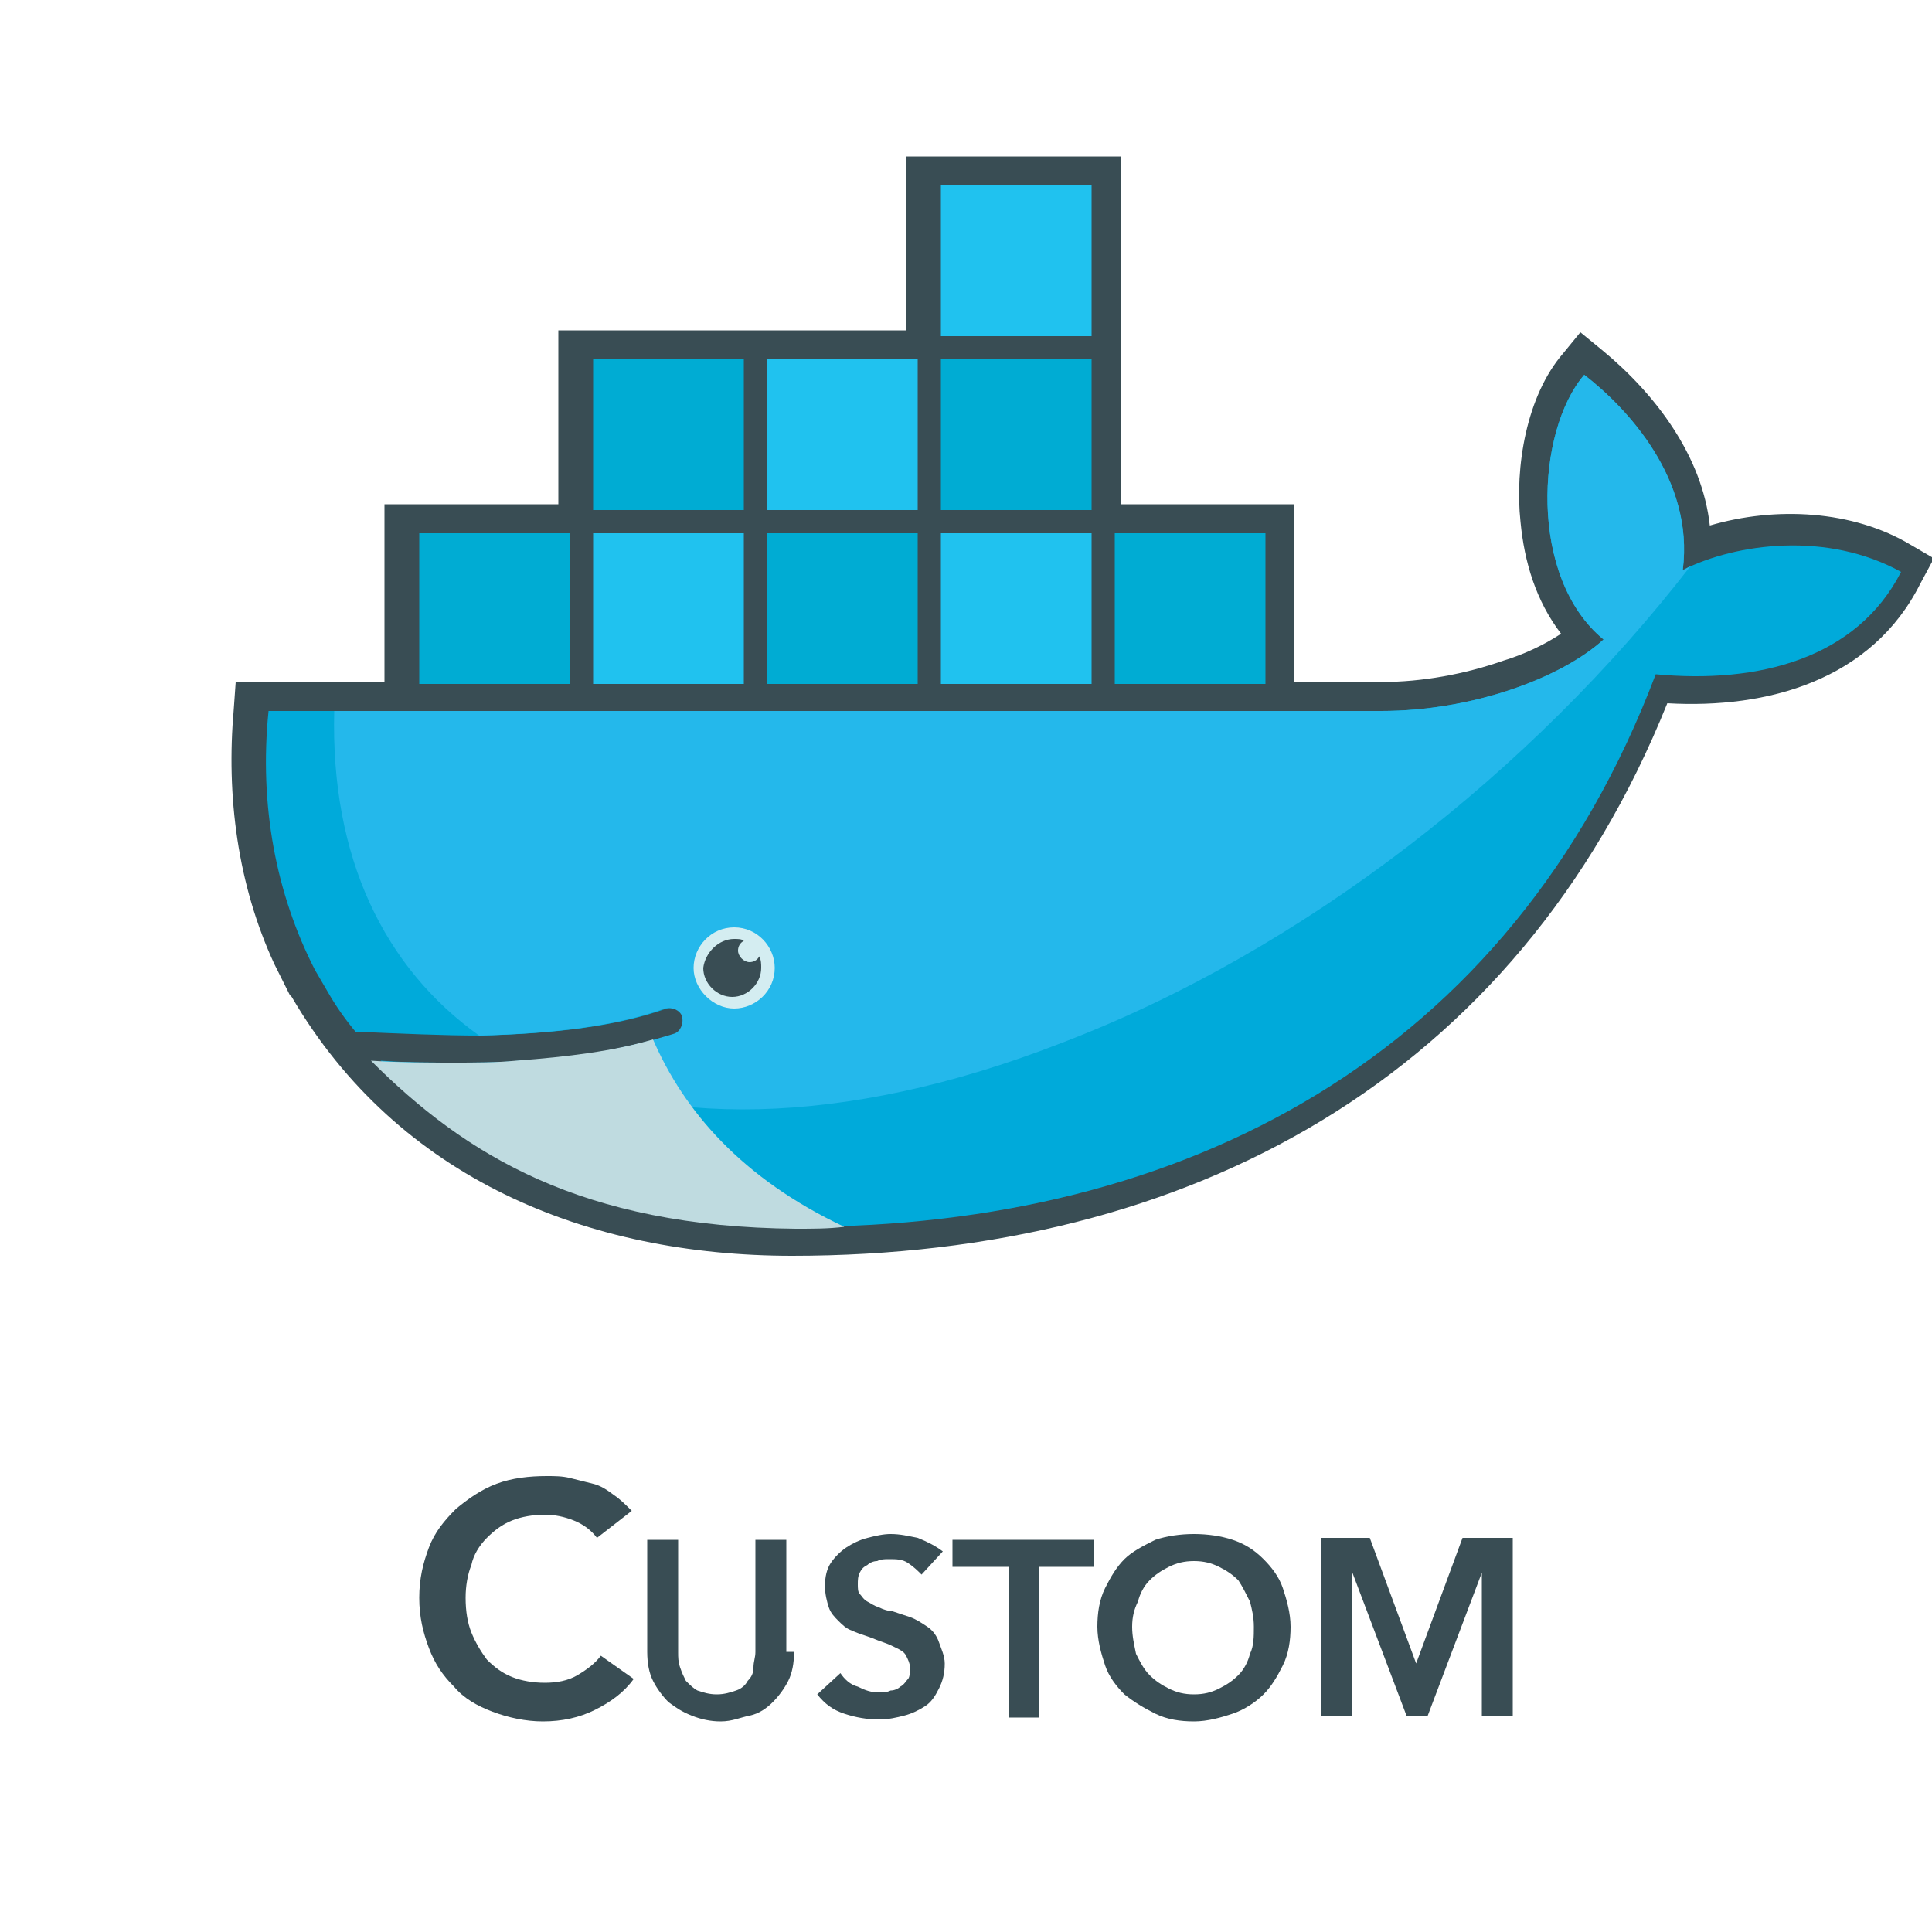
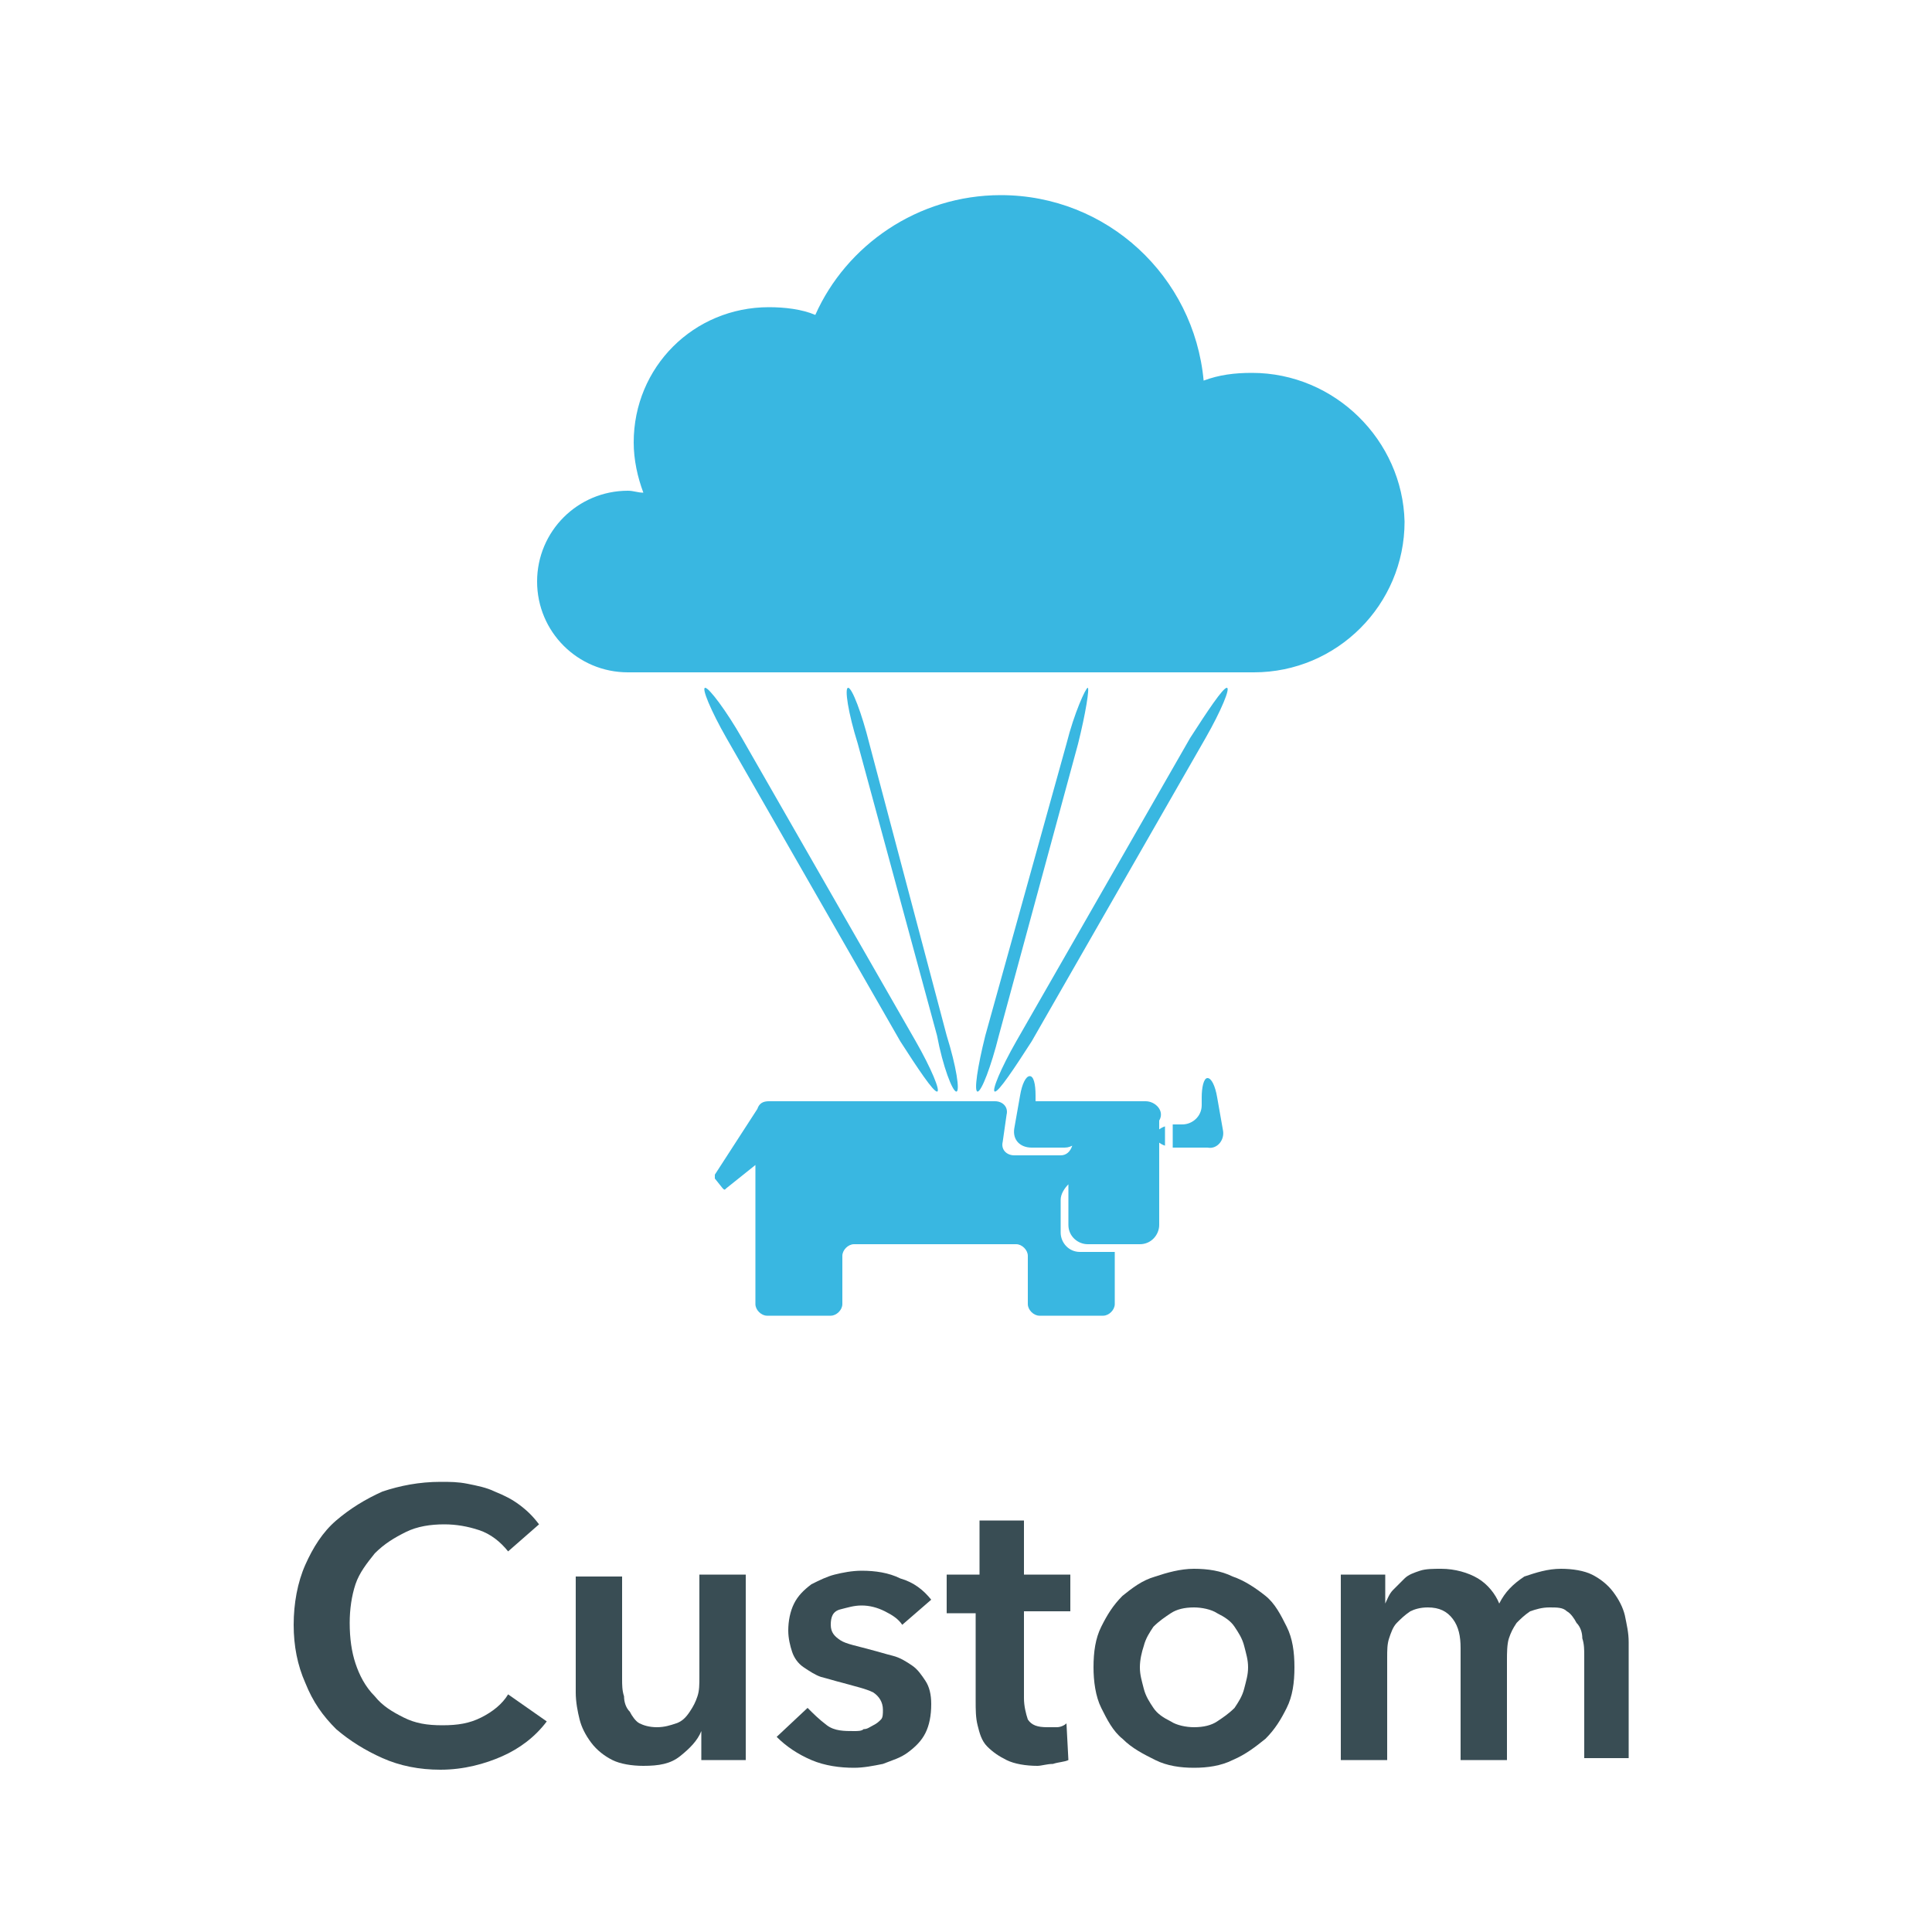
<svg xmlns="http://www.w3.org/2000/svg" version="1.1" id="Layer_1" x="0px" y="0px" viewBox="0 0 100 100" enable-background="new 0 0 100 100" xml:space="preserve">
-   <g id="A" display="none">
-     <path display="inline" fill="#394D54" d="M89.1,90.8c2.3-1.9,4.5-3.9,6.8-5.8c0.8-0.7,1.6-1.3,2.4-2.1c-0.6-0.8-1.6-1.3-2.5-1.7   c-1.7-0.7-3.5-0.4-5.1,0.5c-2.1,1.2-3,3.2-2.9,5.6c0,0.9,0.3,1.9,0.8,2.7C88.7,90.2,88.9,90.5,89.1,90.8 M91.7,92.6   c1.1,0.4,2.4,0.3,3.5,0.1c0.6-0.3,2.1-0.9,2.6-0.8l0.1,0l0.1,0c0.3,0.2,0.7,0.4,0.8,0.7c0.4,0.8,0.2,1.6-0.6,2L98,94.9   c-2.9,1.7-6,1.4-8.8-0.1c-1.4-0.7-2.4-1.9-3.2-3.2l-0.2-0.3c-1.9-3.2-1.6-6.6,0.5-9.6c0.7-1.1,1.7-1.9,2.8-2.5l0.4-0.2   c2.7-1.6,5.6-1.5,8.4-0.1c1.5,0.7,2.7,1.9,3.6,3.3l0.1,0.3c0.6,1.1-0.2,2-1,2.6c-0.9,0.7-1.9,1.6-2.8,2.4   C95.7,89.1,93.7,90.8,91.7,92.6z M113.4,78h0.3c0.9,0,1.5,0.6,1.5,1.5c0,1.3-1.2,1.6-2.3,1.6c-1.4,0-2.7,0.8-3.6,1.7   c-1.2,1.2-1.7,2.7-1.7,4.3v7.4c0,0.8-0.5,1.5-1.4,1.5H106c-0.9,0-1.4-0.7-1.4-1.5v-7.8c0-3,1.5-5.4,3.9-7.2   C109.9,78.5,111.6,78,113.4,78z M75.4,83.2c1.2-1.2,2.4-2.4,3.6-3.5c0.3-0.3,1.6-1.7,2.1-1.7h0.5l0.1,0c0.7,0.1,1.2,0.6,1.2,1.3   v0.3c0,0.5-0.6,1.1-0.9,1.5c-0.7,0.7-1.4,1.5-2.1,2.2L76.2,87c1.6,1.6,3.2,3.2,4.7,4.8c0.4,0.4,0.9,0.9,1.3,1.3   c0.1,0.2,0.4,0.4,0.5,0.6s0.2,0.4,0.2,0.7v0.3l0,0.1c-0.2,0.7-0.6,1.3-1.4,1.3h-0.3c-0.5,0-1.1-0.6-1.4-0.9   c-0.7-0.7-1.4-1.4-2.1-2.1l-2.3-2.3v3.7c0,0.8-0.5,1.5-1.4,1.5h-0.2c-0.9,0-1.4-0.7-1.4-1.5V73.7c0-0.8,0.5-1.5,1.4-1.5H74   c0.9,0,1.4,0.7,1.4,1.5L75.4,83.2L75.4,83.2z M65.5,81.2c-0.5-0.2-1.3-0.3-1.8-0.3c-2.5-0.1-4.4,1.3-5.5,3.6   c-0.4,0.8-0.5,1.6-0.5,2.4c0,2.6,1.4,4.4,3.7,5.6c0.8,0.4,2,0.5,2.9,0.5c0.8,0,2-0.5,2.7-0.8l0.1-0.1h0.6l0.1,0   c0.7,0.1,1.2,0.6,1.2,1.3v0.3c0,1.9-3.4,2.3-4.7,2.4c-4.6,0.3-8-2.2-9.3-6.5c-0.2-0.8-0.3-1.5-0.3-2.3v-0.6c0-3.3,1.6-5.9,4.5-7.6   c1.3-0.8,2.8-1.2,4.3-1.2H64c1.6,0,3.1,0.5,4.5,1.4l0.1,0.1l0.1,0.1c0.1,0.2,0.3,0.5,0.3,0.8v0.3c0,0.8-0.6,1.2-1.3,1.3h-0.1h-0.2   C67,81.8,65.9,81.3,65.5,81.2z M37.7,86.9c0,2.3,1.1,4,3.1,5.2c0.9,0.6,1.9,0.8,3,0.8c2.3,0,4-1.2,5.2-3.1c0.6-0.9,0.8-1.9,0.8-3   c0-2.1-1-3.8-2.8-5c-1-0.7-2.1-1-3.2-1c-2.5,0-4.4,1.3-5.5,3.6C37.9,85.3,37.7,86.1,37.7,86.9z M43.5,77.8h0.4   c3.5,0,6.2,1.7,7.9,4.8c0.7,1.2,1.1,2.6,1.1,4v0.6c0,3.3-1.6,5.9-4.5,7.6C47,95.6,45.6,96,44.1,96h-0.6c-3.3,0-5.9-1.6-7.6-4.5   c-0.8-1.3-1.2-2.8-1.2-4.3v-0.6c0-3.3,1.6-5.9,4.5-7.6C40.5,78.2,41.9,77.8,43.5,77.8z M17.8,86.9c0,2.4,1.2,4.2,3.2,5.3   c0.8,0.5,1.8,0.7,2.7,0.7c2.3,0,4.1-1.1,5.3-3.1c0.5-0.9,0.8-1.9,0.8-3c0-2.1-1-3.7-2.7-4.9c-1-0.7-2.1-1.1-3.4-1.1   c-2.5,0-4.4,1.3-5.5,3.6C18,85.3,17.8,86.1,17.8,86.9z M29.9,80.1v-6.4c0-0.8,0.5-1.5,1.4-1.5h0.3c0.9,0,1.4,0.7,1.4,1.5v13.5   c0,3.3-1.6,5.9-4.5,7.6c-1.3,0.8-2.8,1.2-4.3,1.2h-0.6c-3.3,0-5.9-1.6-7.6-4.5c-0.8-1.3-1.2-2.8-1.2-4.3v-0.6   c0-3.3,1.6-5.9,4.5-7.6c1.3-0.8,2.8-1.2,4.3-1.2h0.6C26.4,77.8,28.3,78.7,29.9,80.1z" />
-     <path display="inline" fill="#394D54" d="M72.6,29.7h9v9.2h4.5c2.1,0,4.3-0.4,6.3-1.1c1-0.3,2.1-0.8,3-1.4   c-1.3-1.7-1.9-3.7-2.1-5.8c-0.3-2.8,0.3-6.5,2.2-8.7l0.9-1.1l1.1,0.9c2.8,2.3,5.2,5.5,5.6,9.1c3.4-1,7.4-0.8,10.4,1l1.2,0.7   l-0.7,1.3c-2.5,5-7.9,6.5-13.1,6.2c-7.8,19.4-24.7,28.6-45.3,28.6c-10.6,0-20.4-4-25.9-13.4L30,55.1l-0.8-1.6   c-1.9-4.1-2.5-8.7-2.1-13.2l0.1-1.4h7.7v-9.2h9v-9h18v-9h10.8V29.7z" />
-     <path display="inline" fill="#00AADA" d="M55.9,67.2c-11.3,0-20-4.8-24.3-12.2L31,53.8c-2-3.9-2.8-8.4-2.4-13.4h57.6   c4.7,0,9.3-1.8,11.5-3.7c-3.9-3.2-3.5-10.8-1-13.7c2.2,1.7,5.7,5.4,5.1,10.1c2.7-1.4,7.5-2.1,11.2,0.1c-2.3,4.5-7.4,5.9-12.7,5.3   C92.8,58.3,75.9,67.2,55.9,67.2" />
-     <path display="inline" fill="#24B8EB" d="M32,40.4h54.2c4.7,0,9.3-1.8,11.5-3.7c-3.9-3.2-3.5-10.8-1-13.7c2.2,1.7,5.7,5.4,5.1,10.1   c0.1-0.1,0.2-0.1,0.4-0.2c-8.2,10.6-20,19.8-32.6,24.7C47.8,66,31.4,58.2,32,40.4" />
-     <path display="inline" fill="#008BB8" d="M55.9,67.2c-11.3,0-20-4.8-24.3-12.2L31,53.8c-1.2-2.3-1.9-4.7-2.3-7.4h67.8   C87.8,60.7,73,67.2,55.9,67.2" />
-     <path display="inline" fill="#039BC6" d="M32.5,46.4h56.3c-5.9,4.7-12.4,8.6-19.3,11.2C50.4,64.9,35.5,59.9,32.5,46.4" />
-     <path display="inline" fill="#BFDBE0" d="M55.9,67.2c-11.1,0-17.1-3.8-21.9-8.5l8.9-0.3l5.5-1.2c1.6,3.8,4.5,7.4,10,9.9   C57.6,67.2,56.8,67.2,55.9,67.2" />
-     <path display="inline" fill="#D4EDF1" d="M42.9,59L42.9,59l5.6-1.9c0.5,1.3,1.2,2.5,2.1,3.7C47.7,60.6,45.1,60,42.9,59" />
-     <path display="inline" fill="#00ACD3" d="M42.9,31.9h0.6v6.5h-0.6V31.9z M41.7,31.9h0.6v6.5h-0.6V31.9z M40.6,31.9h0.6v6.5h-0.6   V31.9z M39.4,31.9H40v6.5h-0.6V31.9z M38.2,31.9h0.6v6.5h-0.6V31.9z M37,31.9h0.6v6.5H37V31.9z M36.4,31.2h7.8V39h-7.8V31.2z" />
-     <path display="inline" fill="#00ACD3" d="M51.9,22.9h0.6v6.5h-0.6V22.9z M50.7,22.9h0.6v6.5h-0.6V22.9z M49.5,22.9h0.6v6.5h-0.6   V22.9z M48.4,22.9H49v6.5h-0.6V22.9z M47.2,22.9h0.6v6.5h-0.6V22.9z M46,22.9h0.6v6.5H46V22.9z M45.4,22.2h7.8V30h-7.8V22.2z" />
-     <path display="inline" fill="#20C2EF" d="M51.9,31.9h0.6v6.5h-0.6V31.9z M50.7,31.9h0.6v6.5h-0.6V31.9z M49.5,31.9h0.6v6.5h-0.6   V31.9z M48.4,31.9H49v6.5h-0.6V31.9z M47.2,31.9h0.6v6.5h-0.6V31.9z M46,31.9h0.6v6.5H46V31.9z M45.4,31.2h7.8V39h-7.8V31.2z" />
-     <path display="inline" fill="#00ACD3" d="M60.9,31.9h0.6v6.5h-0.6V31.9z M59.7,31.9h0.6v6.5h-0.6V31.9z M58.5,31.9h0.6v6.5h-0.6   V31.9z M57.4,31.9H58v6.5h-0.6V31.9z M56.2,31.9h0.6v6.5h-0.6V31.9z M55,31.9h0.6v6.5H55V31.9z M54.4,31.2h7.8V39h-7.8V31.2z" />
-     <path display="inline" fill="#20C2EF" d="M60.9,22.9h0.6v6.5h-0.6V22.9z M59.7,22.9h0.6v6.5h-0.6V22.9z M58.5,22.9h0.6v6.5h-0.6   V22.9z M57.4,22.9H58v6.5h-0.6V22.9z M56.2,22.9h0.6v6.5h-0.6V22.9z M55,22.9h0.6v6.5H55V22.9z M54.4,22.2h7.8V30h-7.8V22.2z" />
-     <path display="inline" fill="#20C2EF" d="M69.9,31.9h0.6v6.5h-0.6V31.9z M68.7,31.9h0.6v6.5h-0.6V31.9z M67.5,31.9h0.6v6.5h-0.6   V31.9z M66.4,31.9H67v6.5h-0.6V31.9z M65.2,31.9h0.6v6.5h-0.6V31.9z M64,31.9h0.6v6.5H64V31.9z M63.4,31.2h7.8V39h-7.8V31.2z" />
-     <path display="inline" fill="#00ACD3" d="M69.9,22.9h0.6v6.5h-0.6V22.9z M68.7,22.9h0.6v6.5h-0.6V22.9z M67.5,22.9h0.6v6.5h-0.6   V22.9z M66.4,22.9H67v6.5h-0.6V22.9z M65.2,22.9h0.6v6.5h-0.6V22.9z M64,22.9h0.6v6.5H64V22.9z M63.4,22.2h7.8V30h-7.8V22.2z" />
-     <path display="inline" fill="#20C2EF" d="M69.9,13.9h0.6v6.5h-0.6V13.9z M68.7,13.9h0.6v6.5h-0.6V13.9z M67.5,13.9h0.6v6.5h-0.6   V13.9z M66.4,13.9H67v6.5h-0.6V13.9z M65.2,13.9h0.6v6.5h-0.6V13.9z M64,13.9h0.6v6.5H64V13.9z M63.4,13.2h7.8V21h-7.8V13.2z" />
-     <path display="inline" fill="#00ACD3" d="M78.9,31.9h0.6v6.5h-0.6V31.9z M77.7,31.9h0.6v6.5h-0.6V31.9z M76.5,31.9h0.6v6.5h-0.6   V31.9z M75.3,31.9H76v6.5h-0.6V31.9z M74.2,31.9h0.6v6.5h-0.6V31.9z M73,31.9h0.6v6.5H73V31.9z M72.4,31.2h7.8V39h-7.8V31.2z" />
-     <path display="inline" fill="#D4EDF1" d="M52.7,51.6c1.2,0,2.1,1,2.1,2.1s-1,2.1-2.1,2.1c-1.2,0-2.1-1-2.1-2.1   C50.5,52.6,51.5,51.6,52.7,51.6" />
-     <path display="inline" fill="#394D54" d="M52.7,52.2c0.2,0,0.4,0,0.5,0.1c-0.2,0.1-0.3,0.3-0.3,0.5c0,0.3,0.3,0.6,0.6,0.6   c0.2,0,0.4-0.1,0.5-0.3c0.1,0.2,0.1,0.4,0.1,0.6c0,0.8-0.7,1.5-1.5,1.5c-0.8,0-1.5-0.7-1.5-1.5C51.1,52.9,51.8,52.2,52.7,52.2" />
-     <path display="inline" fill="#394D54" d="M14.7,47.2h47.1h5.8h47.1c-2.2-0.5-6.9-1.3-6.1-4.1c-4,4.6-13.5,3.2-15.9,0.9   c-2.7,3.9-18.3,2.4-19.4-0.6c-3.4,3.9-13.8,3.9-17.2,0c-1.1,3-16.7,4.5-19.4,0.6c-2.4,2.3-12,3.6-15.9-0.9   C21.6,45.9,16.8,46.6,14.7,47.2" />
-     <path display="inline" fill="none" stroke="#394D54" stroke-width="6.574" stroke-linecap="round" stroke-linejoin="round" stroke-miterlimit="2.613" d="   M32.7,58c5.6,0.4,13.1,0.4,17-1.6" />
+   <g>
+     <rect x="0.1" y="76" fill="none" width="100" height="24" />
+     <path fill="#394D54" d="M26.3,80.3c-0.4-0.5-0.9-0.9-1.5-1.1c-0.6-0.2-1.2-0.3-1.8-0.3c-0.7,0-1.4,0.1-2,0.4   c-0.6,0.3-1.1,0.6-1.6,1.1c-0.4,0.5-0.8,1-1,1.6c-0.2,0.6-0.3,1.3-0.3,2c0,0.8,0.1,1.5,0.3,2.1c0.2,0.6,0.5,1.2,1,1.7   c0.4,0.5,0.9,0.8,1.5,1.1c0.6,0.3,1.2,0.4,2,0.4c0.8,0,1.4-0.1,2-0.4c0.6-0.3,1.1-0.7,1.4-1.2l2,1.4c-0.6,0.8-1.4,1.4-2.3,1.8   c-0.9,0.4-2,0.7-3.2,0.7c-1.1,0-2.1-0.2-3-0.6c-0.9-0.4-1.7-0.9-2.4-1.5c-0.7-0.7-1.2-1.4-1.6-2.4c-0.4-0.9-0.6-1.9-0.6-3   c0-1.1,0.2-2.2,0.6-3.1c0.4-0.9,0.9-1.7,1.6-2.3c0.7-0.6,1.5-1.1,2.4-1.5c0.9-0.3,1.9-0.5,3-0.5c0.5,0,0.9,0,1.4,0.1   c0.5,0.1,1,0.2,1.4,0.4c0.5,0.2,0.9,0.4,1.3,0.7c0.4,0.3,0.7,0.6,1,1L26.3,80.3z" />
+     <path fill="#394D54" d="M38.6,91.1h-2.3v-1.5h0c-0.2,0.5-0.6,0.9-1.1,1.3c-0.5,0.4-1.1,0.5-1.9,0.5c-0.6,0-1.2-0.1-1.6-0.3   c-0.4-0.2-0.8-0.5-1.1-0.9S30.1,89.4,30,89s-0.2-0.9-0.2-1.4v-6h2.4v5.3c0,0.3,0,0.6,0.1,0.9c0,0.3,0.1,0.6,0.3,0.8   c0.1,0.2,0.3,0.5,0.5,0.6s0.5,0.2,0.9,0.2c0.4,0,0.7-0.1,1-0.2s0.5-0.3,0.7-0.6s0.3-0.5,0.4-0.8c0.1-0.3,0.1-0.6,0.1-1v-5.3h2.4   V91.1z" />
+     <path fill="#394D54" d="M46.7,84.1c-0.2-0.3-0.5-0.5-0.9-0.7c-0.4-0.2-0.8-0.3-1.2-0.3c-0.4,0-0.7,0.1-1.1,0.2s-0.5,0.4-0.5,0.8   s0.2,0.6,0.5,0.8s0.9,0.3,1.6,0.5c0.4,0.1,0.7,0.2,1.1,0.3c0.4,0.1,0.7,0.3,1,0.5c0.3,0.2,0.5,0.5,0.7,0.8c0.2,0.3,0.3,0.7,0.3,1.2   c0,0.6-0.1,1.1-0.3,1.5c-0.2,0.4-0.5,0.7-0.9,1c-0.4,0.3-0.8,0.4-1.3,0.6c-0.5,0.1-1,0.2-1.5,0.2c-0.7,0-1.5-0.1-2.2-0.4   c-0.7-0.3-1.3-0.7-1.8-1.2l1.6-1.5c0.3,0.3,0.6,0.6,1,0.9s0.9,0.3,1.4,0.3c0.2,0,0.4,0,0.5-0.1c0.2,0,0.3-0.1,0.5-0.2   c0.2-0.1,0.3-0.2,0.4-0.3c0.1-0.1,0.1-0.3,0.1-0.5c0-0.4-0.2-0.7-0.5-0.9c-0.4-0.2-0.9-0.3-1.6-0.5c-0.4-0.1-0.7-0.2-1.1-0.3   c-0.3-0.1-0.6-0.3-0.9-0.5c-0.3-0.2-0.5-0.5-0.6-0.8s-0.2-0.7-0.2-1.1c0-0.5,0.1-1,0.3-1.4c0.2-0.4,0.5-0.7,0.9-1   c0.4-0.2,0.8-0.4,1.2-0.5s0.9-0.2,1.4-0.2c0.7,0,1.4,0.1,2,0.4c0.7,0.2,1.2,0.6,1.6,1.1L46.7,84.1z" />
+     <path fill="#394D54" d="M49,83.4v-1.9h1.7v-2.8H53v2.8h2.4v1.9H53v4.5c0,0.4,0.1,0.8,0.2,1.1c0.2,0.3,0.5,0.4,1,0.4   c0.2,0,0.3,0,0.5,0s0.4-0.1,0.5-0.2l0.1,1.9c-0.2,0.1-0.5,0.1-0.8,0.2c-0.3,0-0.6,0.1-0.8,0.1c-0.6,0-1.2-0.1-1.6-0.3   c-0.4-0.2-0.7-0.4-1-0.7s-0.4-0.7-0.5-1.1c-0.1-0.4-0.1-0.8-0.1-1.3v-4.5H49z" />
+     <path fill="#394D54" d="M56.6,86.3c0-0.8,0.1-1.5,0.4-2.1s0.6-1.1,1.1-1.6c0.5-0.4,1-0.8,1.7-1c0.6-0.2,1.3-0.4,2-0.4   c0.7,0,1.4,0.1,2,0.4c0.6,0.2,1.2,0.6,1.7,1s0.8,1,1.1,1.6s0.4,1.3,0.4,2.1s-0.1,1.5-0.4,2.1S66,89.5,65.5,90   c-0.5,0.4-1,0.8-1.7,1.1c-0.6,0.3-1.3,0.4-2,0.4c-0.7,0-1.4-0.1-2-0.4c-0.6-0.3-1.2-0.6-1.7-1.1c-0.5-0.4-0.8-1-1.1-1.6   S56.6,87,56.6,86.3z M59,86.3c0,0.4,0.1,0.7,0.2,1.1s0.3,0.7,0.5,1s0.5,0.5,0.9,0.7c0.3,0.2,0.8,0.3,1.2,0.3c0.5,0,0.9-0.1,1.2-0.3   s0.6-0.4,0.9-0.7c0.2-0.3,0.4-0.6,0.5-1s0.2-0.7,0.2-1.1s-0.1-0.7-0.2-1.1c-0.1-0.4-0.3-0.7-0.5-1c-0.2-0.3-0.5-0.5-0.9-0.7   c-0.3-0.2-0.8-0.3-1.2-0.3c-0.5,0-0.9,0.1-1.2,0.3c-0.3,0.2-0.6,0.4-0.9,0.7c-0.2,0.3-0.4,0.6-0.5,1C59.1,85.5,59,85.9,59,86.3z" />
+     <path fill="#394D54" d="M80.8,81.2c0.6,0,1.2,0.1,1.6,0.3c0.4,0.2,0.8,0.5,1.1,0.9c0.3,0.4,0.5,0.8,0.6,1.2   c0.1,0.5,0.2,0.9,0.2,1.4v6H82v-5.3c0-0.3,0-0.6-0.1-0.9c0-0.3-0.1-0.6-0.3-0.8c-0.1-0.2-0.3-0.5-0.5-0.6c-0.2-0.2-0.5-0.2-0.9-0.2   c-0.4,0-0.7,0.1-1,0.2c-0.3,0.2-0.5,0.4-0.7,0.6c-0.2,0.3-0.3,0.5-0.4,0.8S78,85.6,78,85.9v5.2h-2.4v-5.8c0-0.6-0.1-1.1-0.4-1.5   c-0.3-0.4-0.7-0.6-1.3-0.6c-0.4,0-0.7,0.1-0.9,0.2c-0.3,0.2-0.5,0.4-0.7,0.6c-0.2,0.2-0.3,0.5-0.4,0.8c-0.1,0.3-0.1,0.6-0.1,1v5.3   h-2.4v-9.6h2.3v1.5h0c0.1-0.2,0.2-0.5,0.4-0.7c0.2-0.2,0.4-0.4,0.6-0.6c0.2-0.2,0.5-0.3,0.8-0.4c0.3-0.1,0.7-0.1,1.1-0.1   c0.7,0,1.4,0.2,1.9,0.5s0.9,0.8,1.1,1.3c0.3-0.6,0.7-1,1.3-1.4C79.5,81.4,80.1,81.2,80.8,81.2z" />
  </g>
-   <path id="outline" fill="#394D54" d="M58,26.1h9v9.2h4.5c2.1,0,4.3-0.4,6.3-1.1c1-0.3,2.1-0.8,3-1.4c-1.3-1.7-1.9-3.7-2.1-5.8  c-0.3-2.8,0.3-6.5,2.2-8.7l0.9-1.1l1.1,0.9c2.8,2.3,5.2,5.5,5.6,9.1c3.4-1,7.4-0.8,10.4,1l1.2,0.7l-0.7,1.3c-2.5,5-7.9,6.5-13.1,6.2  c-7.8,19.4-24.7,28.6-45.3,28.6c-10.6,0-20.4-4-25.9-13.4l-0.1-0.1l-0.8-1.6c-1.9-4.1-2.5-8.7-2.1-13.2l0.1-1.4h7.7v-9.2h9v-9h18v-9  H58V26.1z" />
-   <path fill="#00AADA" d="M87.1,29.5c0.6-4.7-2.9-8.4-5.1-10.1c-2.5,2.9-2.9,10.5,1,13.7c-2.2,2-6.8,3.7-11.5,3.7H13.9  c-0.5,4.9,0.4,9.5,2.4,13.4l0.7,1.2c0.4,0.7,0.9,1.4,1.4,2l0,0c2.4,0.1,4.5,0.2,6.5,0.2l0,0c3.9-0.1,7.1-0.5,9.6-1.4  c0.4-0.1,0.8,0.1,0.9,0.4c0.1,0.4-0.1,0.8-0.4,0.9c-0.3,0.1-0.7,0.2-1,0.3l0,0c-1.9,0.5-4,0.9-6.6,1.1c0.1,0-0.2,0-0.2,0  c-0.1,0-0.2,0-0.3,0c-1,0.1-2.2,0.1-3.3,0.1c-1.3,0-2.5,0-3.9-0.1l0,0c4.8,5.4,12.3,8.6,21.7,8.6c19.9,0,36.8-8.8,44.3-28.6  c5.3,0.5,10.4-0.8,12.7-5.3C94.6,27.5,89.9,28.1,87.1,29.5z" />
-   <path fill="#24B8EB" d="M87.1,29.5c0.6-4.7-2.9-8.4-5.1-10.1c-2.5,2.9-2.9,10.5,1,13.7c-2.2,2-6.8,3.7-11.5,3.7H17.3  c-0.2,7.6,2.6,13.3,7.5,16.8l0,0c3.9-0.1,7.1-0.5,9.6-1.4c0.4-0.1,0.8,0.1,0.9,0.4c0.1,0.4-0.1,0.8-0.4,0.9c-0.3,0.1-0.7,0.2-1,0.3  l0,0c-1.9,0.5-4.1,1-6.8,1.1L27,54.9c6.8,3.5,16.6,3.5,27.9-0.9c12.6-4.8,24.4-14.1,32.6-24.7C87.3,29.4,87.2,29.5,87.1,29.5z" />
-   <g display="none">
-     <path display="inline" fill="#394D54" d="M23.5,55c1.2,0,2.3,0,3.3-0.1c0.1,0,0.2,0,0.3,0l0,0c2.7-0.2,4.9-0.5,6.8-1.1l0,0   c0.4-0.1,0.7-0.2,1-0.3c0.4-0.1,0.5-0.5,0.4-0.9c-0.1-0.4-0.5-0.5-0.9-0.4c-2.4,0.8-5.6,1.3-9.6,1.4l0,0c-2,0-4.2,0-6.5-0.2l0,0   c-0.1,0-0.2,0-0.4,0c-0.4,0-0.7,0.3-0.7,0.7c0,0.4,0.3,0.7,0.7,0.7c0.5,0,1,0.1,1.4,0.1c0.1,0,0.1,0,0.2,0l0,0   C20.9,54.9,22.2,55,23.5,55z" />
+   <g>
+     <g>
+       <g>
+         <path fill="#39B7E1" d="M50.6,56.5c0.2,0,0.7-1.3,1.1-2.9l4.1-15.1c0.4-1.6,0.6-2.9,0.5-2.9s-0.7,1.3-1.1,2.9L51,53.6     C50.6,55.2,50.4,56.5,50.6,56.5z" />
+       </g>
+       <g>
+         <path fill="#39B7E1" d="M51.5,56.5c0.2,0,1-1.2,1.9-2.6l9-15.7c0.8-1.4,1.3-2.6,1.1-2.6s-1,1.2-1.9,2.6l-9,15.7     C51.8,55.3,51.3,56.5,51.5,56.5z" />
+       </g>
+       <g>
+         <path fill="#39B7E1" d="M49.5,56.5c0.2,0,0-1.3-0.5-2.9L45,38.5c-0.4-1.6-0.9-2.9-1.1-2.9s0,1.3,0.5,2.9l4.1,15.1     C48.8,55.2,49.3,56.5,49.5,56.5z" />
+       </g>
+       <g>
+         <path fill="#39B7E1" d="M48.5,56.5c0.2,0-0.3-1.2-1.1-2.6l-9-15.7c-0.8-1.4-1.7-2.6-1.9-2.6c-0.2,0,0.3,1.2,1.1,2.6l9,15.7     C47.5,55.3,48.3,56.5,48.5,56.5z" />
+       </g>
+     </g>
  </g>
-   <g id="Containers">
-     <path fill="#00ACD3" d="M21.7,27.6h7.8v7.8h-7.8V27.6z" />
-     <path fill="#00ACD3" d="M30.7,18.6h7.8v7.8h-7.8V18.6z" />
-     <path fill="#20C2EF" d="M30.7,27.6h7.8v7.8h-7.8V27.6z" />
-     <path fill="#00ACD3" d="M39.7,27.6h7.8v7.8h-7.8V27.6z" />
-     <path fill="#20C2EF" d="M39.7,18.6h7.8v7.8h-7.8V18.6z" />
-     <path fill="#20C2EF" d="M48.7,27.6h7.8v7.8h-7.8L48.7,27.6z" />
-     <path fill="#00ACD3" d="M48.7,18.6h7.8v7.8h-7.8L48.7,18.6z" />
-     <path fill="#20C2EF" d="M48.7,9.6h7.8v7.8h-7.8L48.7,9.6z" />
-     <path fill="#00ACD3" d="M57.7,27.6h7.8v7.8h-7.8V27.6z" />
+   <g>
+     <g>
+       <path fill="#39B7E1" d="M63.3,58.5L63,56.8c-0.1-0.6-0.3-1-0.5-1c-0.2,0-0.3,0.5-0.3,1v0.4c0,0.6-0.5,1-1,1h-0.4c0,0-0.1,0-0.1,0    v1.2c0,0,0.1,0,0.1,0h1.7C63,59.5,63.4,59,63.3,58.5z" />
+       <path fill="#39B7E1" d="M60.3,58.3c-0.3,0.1-0.5,0.3-0.5,0.5s0.2,0.4,0.5,0.5V58.3z" />
+     </g>
  </g>
-   <path fill="#D4EDF1" d="M38,48c1.2,0,2.1,1,2.1,2.1c0,1.2-1,2.1-2.1,2.1s-2.1-1-2.1-2.1C35.9,49,36.8,48,38,48" />
-   <path fill="#394D54" d="M38,48.6c0.2,0,0.4,0,0.5,0.1c-0.2,0.1-0.3,0.3-0.3,0.5c0,0.3,0.3,0.6,0.6,0.6c0.2,0,0.4-0.1,0.5-0.3  c0.1,0.2,0.1,0.4,0.1,0.6c0,0.8-0.7,1.5-1.5,1.5s-1.5-0.7-1.5-1.5C36.5,49.3,37.2,48.6,38,48.6" />
-   <path fill="#BFDBE0" d="M43.7,63.5c-5.3-2.5-8.3-6-9.9-9.7c-2,0.6-4.4,0.9-7.1,1.1c-1,0.1-2.1,0.1-3.3,0.1c-1.3,0-2.7,0-4.2-0.1  c4.9,4.9,10.9,8.6,22,8.7C42.1,63.6,42.9,63.6,43.7,63.5z" />
+   <path fill="#39B7E1" d="M64.8,19.3c-0.9,0-1.7,0.1-2.5,0.4c-0.5-5.4-5-9.6-10.5-9.6c-4.3,0-8,2.6-9.6,6.2c-0.7-0.3-1.6-0.4-2.4-0.4  c-3.9,0-7,3.1-7,7c0,0.9,0.2,1.8,0.5,2.6c-0.3,0-0.5-0.1-0.8-0.1c-2.6,0-4.7,2.1-4.7,4.7s2.1,4.7,4.7,4.7h32.4  c4.3,0,7.8-3.5,7.8-7.8C72.6,22.8,69.1,19.3,64.8,19.3z" />
+   <path fill="#39B7E1" d="M59.3,57h-2.7c0,0,0,0-0.1,0h-2.8c0,0-0.1,0-0.1,0v-0.3c0-0.6-0.1-1-0.3-1c-0.2,0-0.4,0.4-0.5,1l-0.3,1.7  c-0.1,0.6,0.3,1,0.9,1H55c0.2,0,0.3,0,0.5-0.1c-0.1,0.3-0.3,0.5-0.6,0.5h-2.4c-0.4,0-0.7-0.3-0.6-0.7l0.2-1.4  c0.1-0.4-0.2-0.7-0.6-0.7H39.8c-0.3,0-0.5,0.1-0.6,0.4L37,60.8c0,0.1,0,0.1,0,0.2l0.4,0.5c0.1,0.1,0.1,0.1,0.2,0l1.5-1.2v7.2  c0,0.3,0.3,0.6,0.6,0.6h3.3c0.3,0,0.6-0.3,0.6-0.6V65c0-0.3,0.3-0.6,0.6-0.6h8.4c0.3,0,0.6,0.3,0.6,0.6v2.5c0,0.3,0.3,0.6,0.6,0.6  h3.3c0.3,0,0.6-0.3,0.6-0.6v-2.7h-1.8c-0.6,0-1-0.5-1-1v-1.7c0-0.3,0.2-0.6,0.4-0.8v2.1c0,0.6,0.5,1,1,1h2.7c0.6,0,1-0.5,1-1V58  C60.3,57.5,59.8,57,59.3,57z" />
  <g>
-     <rect x="0.1" y="76" fill="none" width="99.9" height="24" />
-     <path fill="#394D54" d="M30.9,79.6c-0.3-0.4-0.7-0.7-1.2-0.9c-0.5-0.2-1-0.3-1.5-0.3c-0.6,0-1.2,0.1-1.7,0.3   c-0.5,0.2-0.9,0.5-1.3,0.9s-0.7,0.9-0.8,1.4c-0.2,0.5-0.3,1.1-0.3,1.7c0,0.7,0.1,1.3,0.3,1.8s0.5,1,0.8,1.4   c0.4,0.4,0.8,0.7,1.3,0.9c0.5,0.2,1.1,0.3,1.7,0.3c0.6,0,1.2-0.1,1.7-0.4c0.5-0.3,0.9-0.6,1.2-1l1.7,1.2c-0.5,0.7-1.2,1.2-2,1.6   c-0.8,0.4-1.7,0.6-2.7,0.6c-0.9,0-1.8-0.2-2.6-0.5c-0.8-0.3-1.5-0.7-2-1.3c-0.6-0.6-1-1.2-1.3-2c-0.3-0.8-0.5-1.6-0.5-2.6   c0-1,0.2-1.8,0.5-2.6c0.3-0.8,0.8-1.4,1.4-2c0.6-0.5,1.3-1,2.1-1.3c0.8-0.3,1.7-0.4,2.6-0.4c0.4,0,0.8,0,1.2,0.1   c0.4,0.1,0.8,0.2,1.2,0.3s0.7,0.3,1.1,0.6c0.3,0.2,0.6,0.5,0.9,0.8L30.9,79.6z" />
-     <path fill="#394D54" d="M41.1,85.5c0,0.6-0.1,1.1-0.3,1.5c-0.2,0.4-0.5,0.8-0.8,1.1c-0.3,0.3-0.7,0.6-1.2,0.7s-0.9,0.3-1.5,0.3   c-0.5,0-1-0.1-1.5-0.3s-0.8-0.4-1.2-0.7c-0.3-0.3-0.6-0.7-0.8-1.1c-0.2-0.4-0.3-0.9-0.3-1.5v-5.8h1.6v5.8c0,0.3,0,0.5,0.1,0.8   c0.1,0.3,0.2,0.5,0.3,0.7c0.2,0.2,0.4,0.4,0.6,0.5c0.3,0.1,0.6,0.2,1,0.2c0.4,0,0.7-0.1,1-0.2c0.3-0.1,0.5-0.3,0.6-0.5   c0.2-0.2,0.3-0.4,0.3-0.7s0.1-0.5,0.1-0.8v-5.8h1.6V85.5z" />
-     <path fill="#394D54" d="M47.7,81.5c-0.2-0.2-0.4-0.4-0.7-0.6c-0.3-0.2-0.6-0.2-1-0.2c-0.2,0-0.4,0-0.6,0.1c-0.2,0-0.4,0.1-0.5,0.2   c-0.2,0.1-0.3,0.2-0.4,0.4s-0.1,0.4-0.1,0.6c0,0.2,0,0.4,0.1,0.5c0.1,0.1,0.2,0.3,0.4,0.4c0.2,0.1,0.3,0.2,0.6,0.3   c0.2,0.1,0.5,0.2,0.7,0.2c0.3,0.1,0.6,0.2,0.9,0.3c0.3,0.1,0.6,0.3,0.9,0.5c0.3,0.2,0.5,0.5,0.6,0.8s0.3,0.7,0.3,1.1   c0,0.5-0.1,0.9-0.3,1.3s-0.4,0.7-0.7,0.9c-0.3,0.2-0.7,0.4-1.1,0.5s-0.8,0.2-1.3,0.2c-0.6,0-1.2-0.1-1.8-0.3s-1-0.5-1.4-1l1.2-1.1   c0.2,0.3,0.5,0.6,0.9,0.7c0.4,0.2,0.7,0.3,1.1,0.3c0.2,0,0.4,0,0.6-0.1c0.2,0,0.4-0.1,0.5-0.2c0.2-0.1,0.3-0.3,0.4-0.4   s0.1-0.4,0.1-0.6c0-0.2-0.1-0.4-0.2-0.6c-0.1-0.2-0.3-0.3-0.5-0.4c-0.2-0.1-0.4-0.2-0.7-0.3c-0.3-0.1-0.5-0.2-0.8-0.3   c-0.3-0.1-0.6-0.2-0.8-0.3c-0.3-0.1-0.5-0.3-0.7-0.5c-0.2-0.2-0.4-0.4-0.5-0.7s-0.2-0.7-0.2-1.1c0-0.5,0.1-0.9,0.3-1.2   s0.5-0.6,0.8-0.8c0.3-0.2,0.7-0.4,1.1-0.5c0.4-0.1,0.8-0.2,1.2-0.2c0.5,0,0.9,0.1,1.4,0.2c0.5,0.2,0.9,0.4,1.3,0.7L47.7,81.5z" />
-     <path fill="#394D54" d="M52.1,81.1h-2.8v-1.4h7.3v1.4h-2.8v7.8h-1.6V81.1z" />
-     <path fill="#394D54" d="M56.8,84.2c0-0.7,0.1-1.4,0.4-2s0.6-1.1,1-1.5s1-0.7,1.6-1c0.6-0.2,1.3-0.3,2-0.3c0.7,0,1.4,0.1,2,0.3   c0.6,0.2,1.1,0.5,1.6,1c0.4,0.4,0.8,0.9,1,1.5s0.4,1.3,0.4,2c0,0.7-0.1,1.4-0.4,2s-0.6,1.1-1,1.5c-0.4,0.4-1,0.8-1.6,1   c-0.6,0.2-1.3,0.4-2,0.4c-0.7,0-1.4-0.1-2-0.4s-1.1-0.6-1.6-1c-0.4-0.4-0.8-0.9-1-1.5S56.8,84.9,56.8,84.2z M58.6,84.2   c0,0.5,0.1,0.9,0.2,1.4c0.2,0.4,0.4,0.8,0.7,1.1c0.3,0.3,0.6,0.5,1,0.7s0.8,0.3,1.3,0.3c0.5,0,0.9-0.1,1.3-0.3   c0.4-0.2,0.7-0.4,1-0.7c0.3-0.3,0.5-0.7,0.6-1.1c0.2-0.4,0.2-0.9,0.2-1.4c0-0.5-0.1-0.9-0.2-1.3c-0.2-0.4-0.4-0.8-0.6-1.1   c-0.3-0.3-0.6-0.5-1-0.7c-0.4-0.2-0.8-0.3-1.3-0.3s-0.9,0.1-1.3,0.3c-0.4,0.2-0.7,0.4-1,0.7c-0.3,0.3-0.5,0.7-0.6,1.1   C58.7,83.3,58.6,83.7,58.6,84.2z" />
-     <path fill="#394D54" d="M68.3,79.6h2.6l2.4,6.5h0l2.4-6.5h2.6v9.2h-1.6v-7.4h0l-2.8,7.4h-1.1l-2.8-7.4h0v7.4h-1.6V79.6z" />
-   </g>
+ </g>
+   <g>
+ </g>
+   <g>
+ </g>
+   <g>
+ </g>
+   <g>
+ </g>
+   <g>
+ </g>
+   <g>
+ </g>
+   <g>
+ </g>
+   <g>
+ </g>
+   <g>
+ </g>
+   <g>
+ </g>
+   <g>
+ </g>
+   <g>
+ </g>
+   <g>
+ </g>
+   <g>
+ </g>
</svg>
